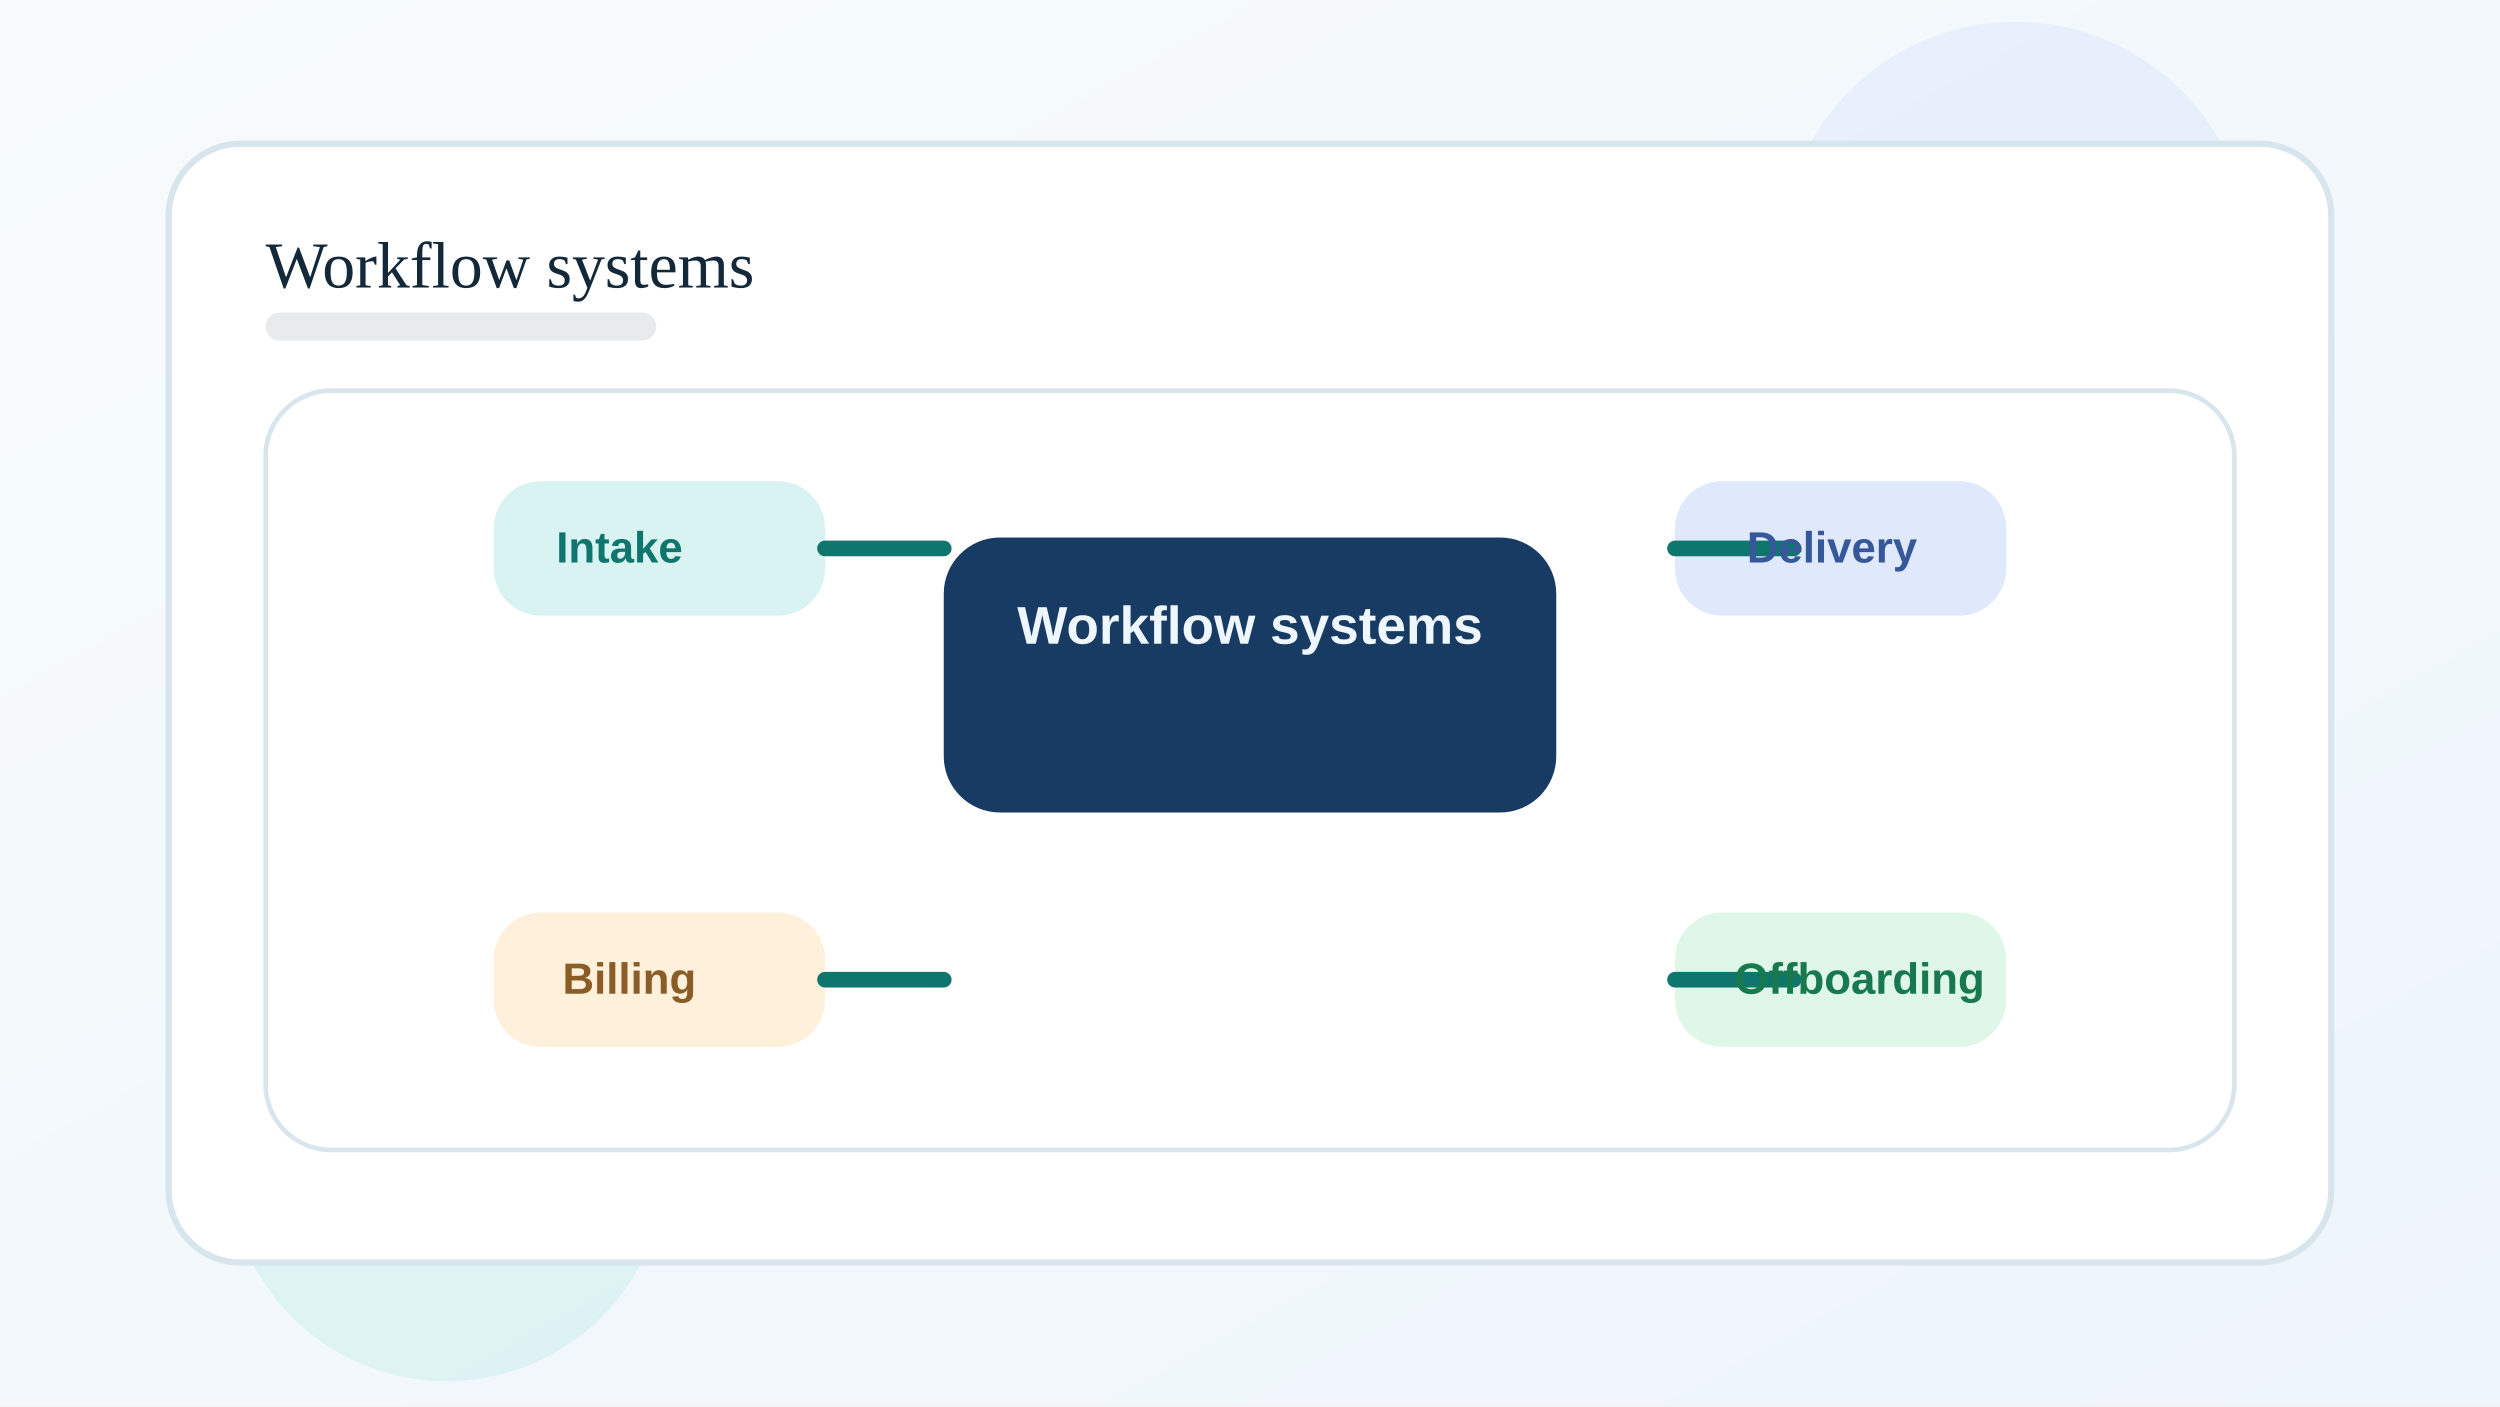
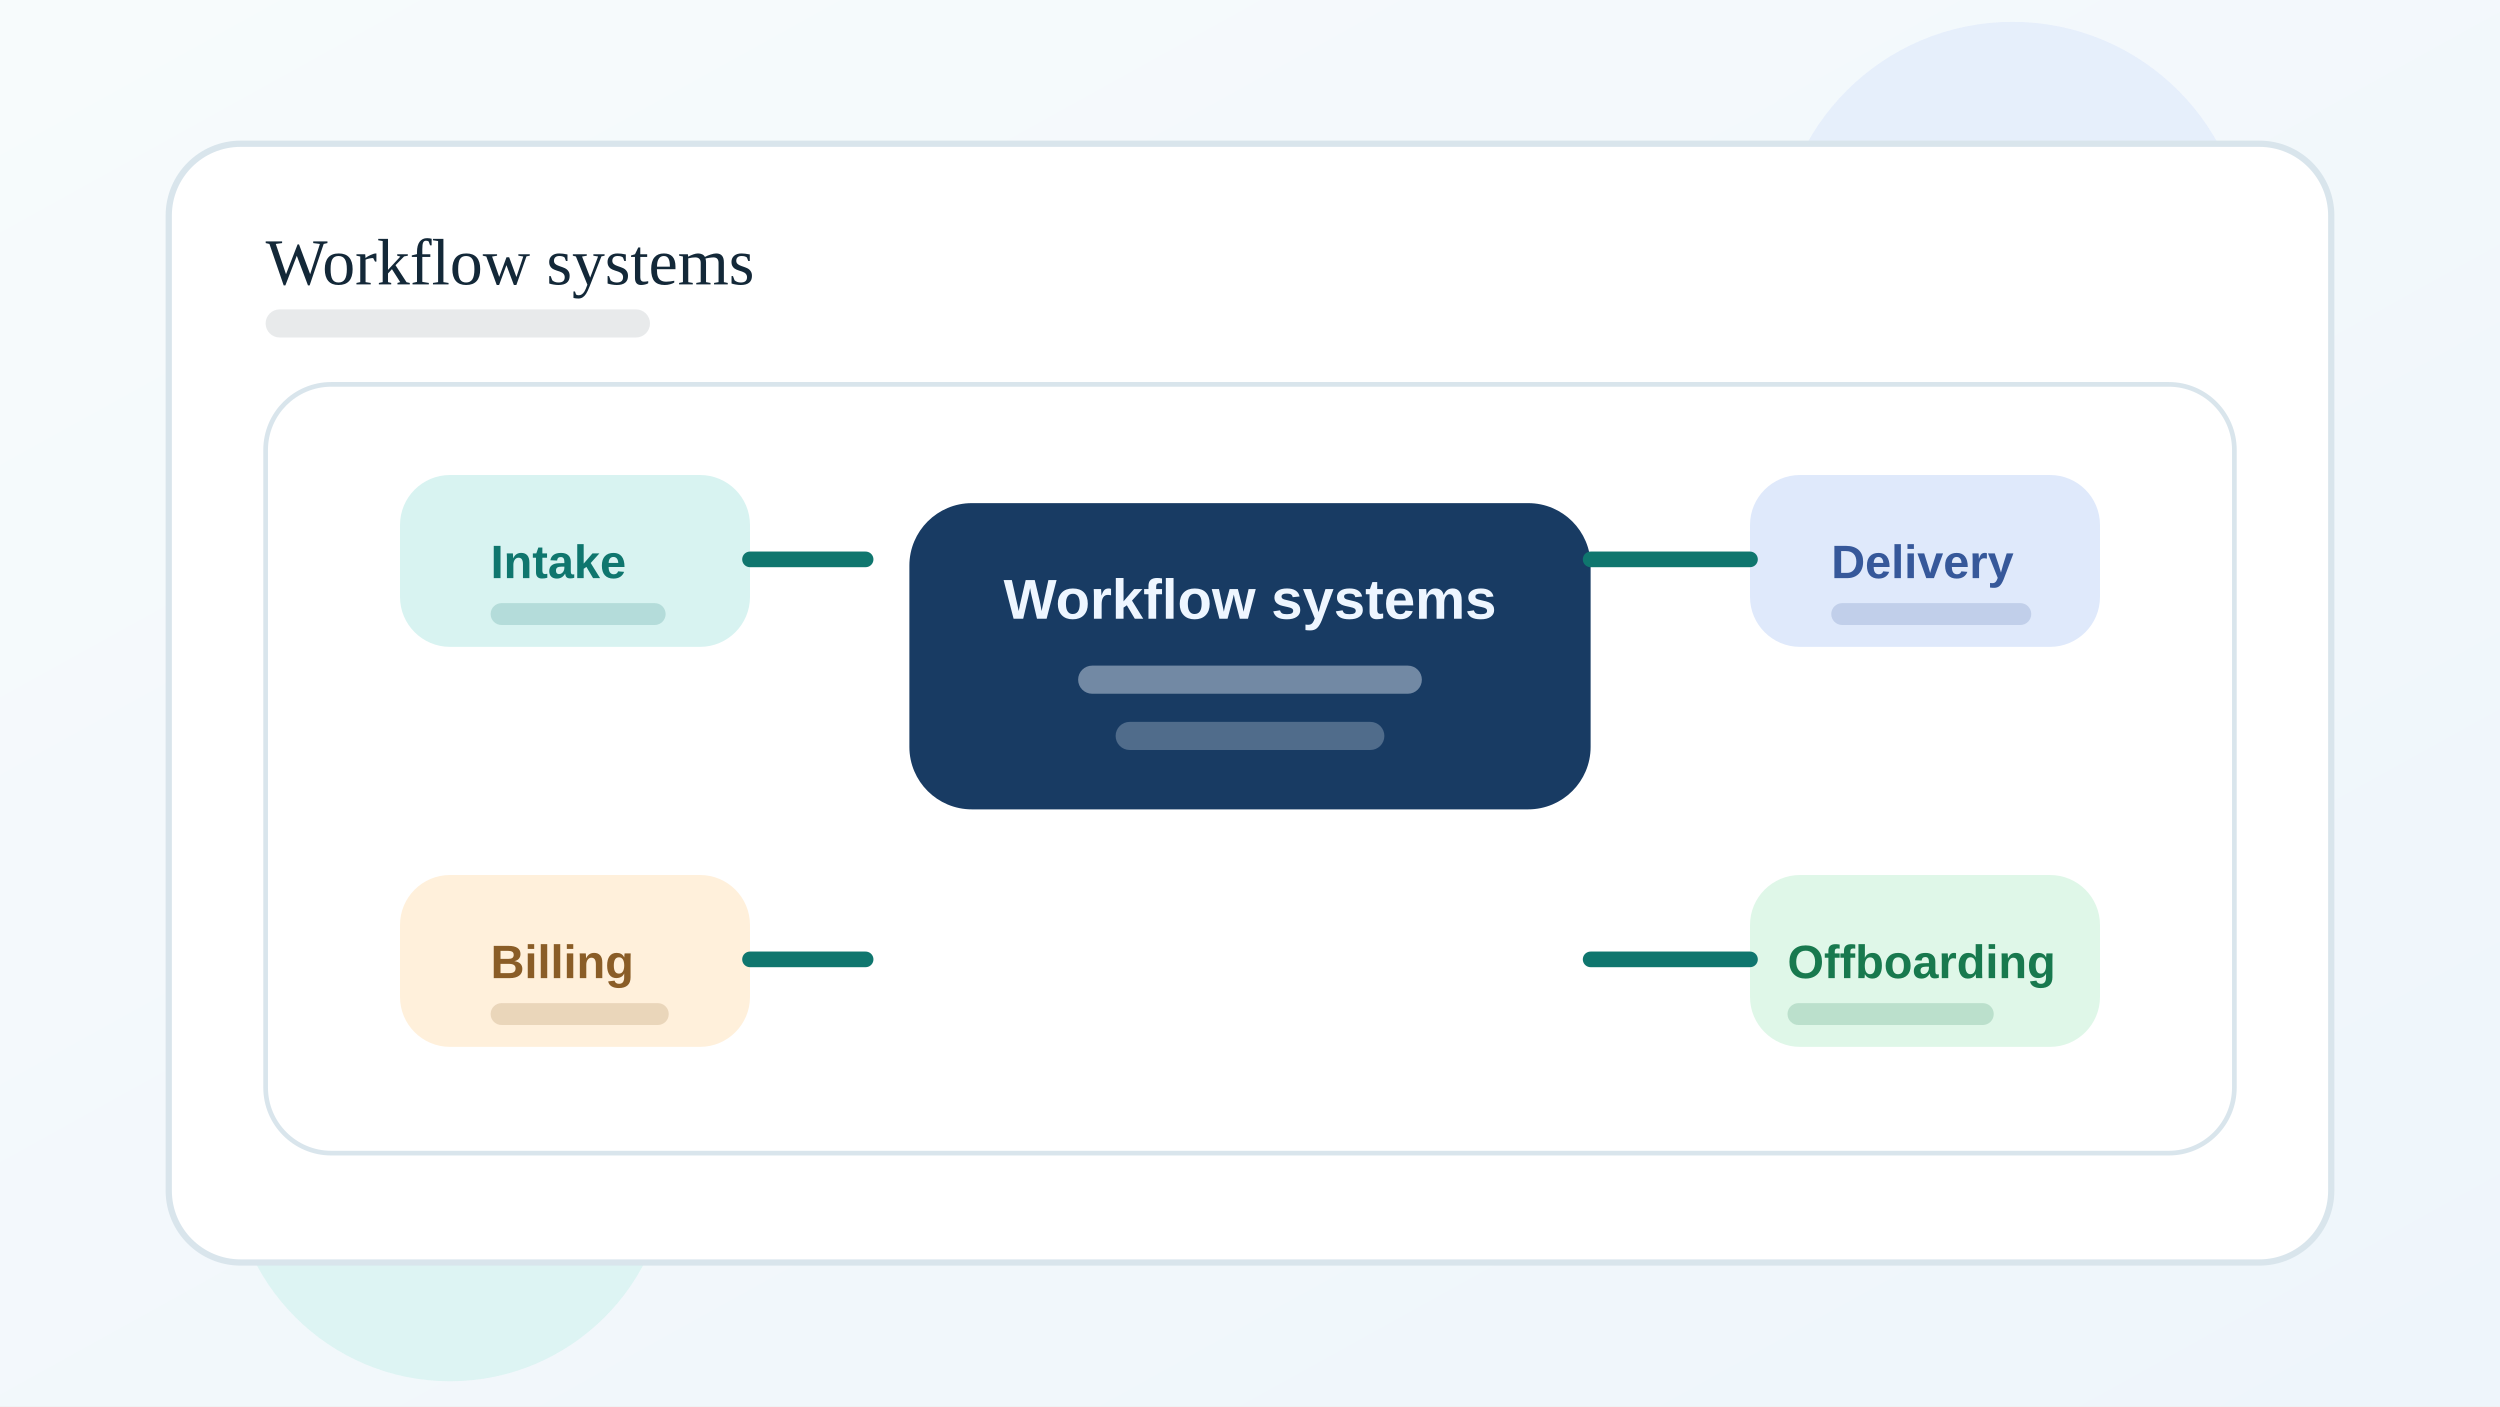
<svg xmlns="http://www.w3.org/2000/svg" viewBox="0 0 1600 900" role="img" aria-labelledby="title desc">
  <defs>
-     <linearGradient id="hubs-client-workflow-systems-svg-bg" x1="0%" y1="0%" x2="100%" y2="100%">
+     <linearGradient id="hub-bg" x1="0%" y1="0%" x2="100%" y2="100%">
      <stop offset="0%" stop-color="#f7fbfc" />
      <stop offset="100%" stop-color="#eef5fb" />
    </linearGradient>
  </defs>
-   <rect width="1600" height="900" fill="url(#hubs-client-workflow-systems-svg-bg)" />
-   <circle cx="1290" cy="164" r="150" fill="#dfe9fb" opacity=".6" />
-   <circle cx="286" cy="744" r="140" fill="#d8f3f1" opacity=".8" />
+   <rect width="1600" height="900" fill="url(#hub-bg)" />
+   <circle cx="1288" cy="164" r="150" fill="#dfe9fb" opacity=".66" />
+   <circle cx="288" cy="744" r="140" fill="#d8f3f1" opacity=".82" />
  <rect x="108" y="92" width="1384" height="716" rx="46" fill="#ffffff" stroke="#d9e5ec" stroke-width="4" />
-   <text x="170" y="184" font-family="Georgia, 'Times New Roman', serif" font-size="42" fill="#132838">Workflow systems</text>
-   <rect x="170" y="200" width="250" height="18" rx="9" fill="#132838" opacity=".10" />
-   <rect x="170" y="250" width="1260" height="486" rx="42" fill="#ffffff" stroke="#d9e5ec" stroke-width="3" />
-   <rect x="604" y="344" width="392" height="176" rx="36" fill="#183b63" />
-   <text x="800" y="412" text-anchor="middle" font-family="Arial, sans-serif" font-size="34" font-weight="700" fill="#eef6ff">Workflow systems</text>
-   <rect x="316" y="308" width="212" height="86" rx="30" fill="#d8f3f1" />
-   <rect x="1072" y="308" width="212" height="86" rx="30" fill="#dfe9fb" />
-   <rect x="316" y="584" width="212" height="86" rx="30" fill="#fff0db" />
-   <rect x="1072" y="584" width="212" height="86" rx="30" fill="#dff7e8" />
-   <path d="M528 351h76m468 0h76M528 627h76m468 0h76" stroke="#0f766e" stroke-width="10" stroke-linecap="round" />
-   <text x="356" y="360" font-family="Arial, sans-serif" font-size="28" font-weight="700" fill="#0f766e">Intake</text>
-   <text x="1118" y="360" font-family="Arial, sans-serif" font-size="28" font-weight="700" fill="#36589a">Delivery</text>
-   <text x="360" y="636" font-family="Arial, sans-serif" font-size="28" font-weight="700" fill="#8a5d27">Billing</text>
-   <text x="1110" y="636" font-family="Arial, sans-serif" font-size="28" font-weight="700" fill="#18794e">Offboarding</text>
+   <text x="170" y="182" font-family="Georgia, 'Times New Roman', serif" font-size="42" fill="#132838">Workflow systems</text>
+   <rect x="170" y="198" width="246" height="18" rx="9" fill="#132838" opacity=".10" />
+   <rect x="170" y="246" width="1260" height="492" rx="42" fill="#ffffff" stroke="#d9e5ec" stroke-width="3" />
+   <rect x="582" y="322" width="436" height="196" rx="40" fill="#183b63" />
+   <text x="800" y="396" text-anchor="middle" font-family="Arial, sans-serif" font-size="36" font-weight="700" fill="#eef6ff">Workflow systems</text>
+   <rect x="690" y="426" width="220" height="18" rx="9" fill="#eef6ff" opacity=".42" />
+   <rect x="714" y="462" width="172" height="18" rx="9" fill="#eef6ff" opacity=".26" />
+   <rect x="256" y="304" width="224" height="110" rx="32" fill="#d8f3f1" />
+   <rect x="1120" y="304" width="224" height="110" rx="32" fill="#dfe9fb" />
+   <rect x="256" y="560" width="224" height="110" rx="32" fill="#fff0db" />
+   <rect x="1120" y="560" width="224" height="110" rx="32" fill="#dff7e8" />
+   <path d="M480 358h74m464 0h102M480 614h74m464 0h102" stroke="#0f766e" stroke-width="10" stroke-linecap="round" />
+   <text x="314" y="370" font-family="Arial, sans-serif" font-size="30" font-weight="700" fill="#0f766e">Intake</text>
+   <text x="1172" y="370" font-family="Arial, sans-serif" font-size="30" font-weight="700" fill="#36589a">Delivery</text>
+   <text x="314" y="626" font-family="Arial, sans-serif" font-size="30" font-weight="700" fill="#8a5d27">Billing</text>
+   <text x="1144" y="626" font-family="Arial, sans-serif" font-size="30" font-weight="700" fill="#18794e">Offboarding</text>
+   <rect x="314" y="386" width="112" height="14" rx="7" fill="#0f766e" opacity=".18" />
+   <rect x="1172" y="386" width="128" height="14" rx="7" fill="#36589a" opacity=".18" />
+   <rect x="314" y="642" width="114" height="14" rx="7" fill="#8a5d27" opacity=".18" />
+   <rect x="1144" y="642" width="132" height="14" rx="7" fill="#18794e" opacity=".18" />
</svg>
